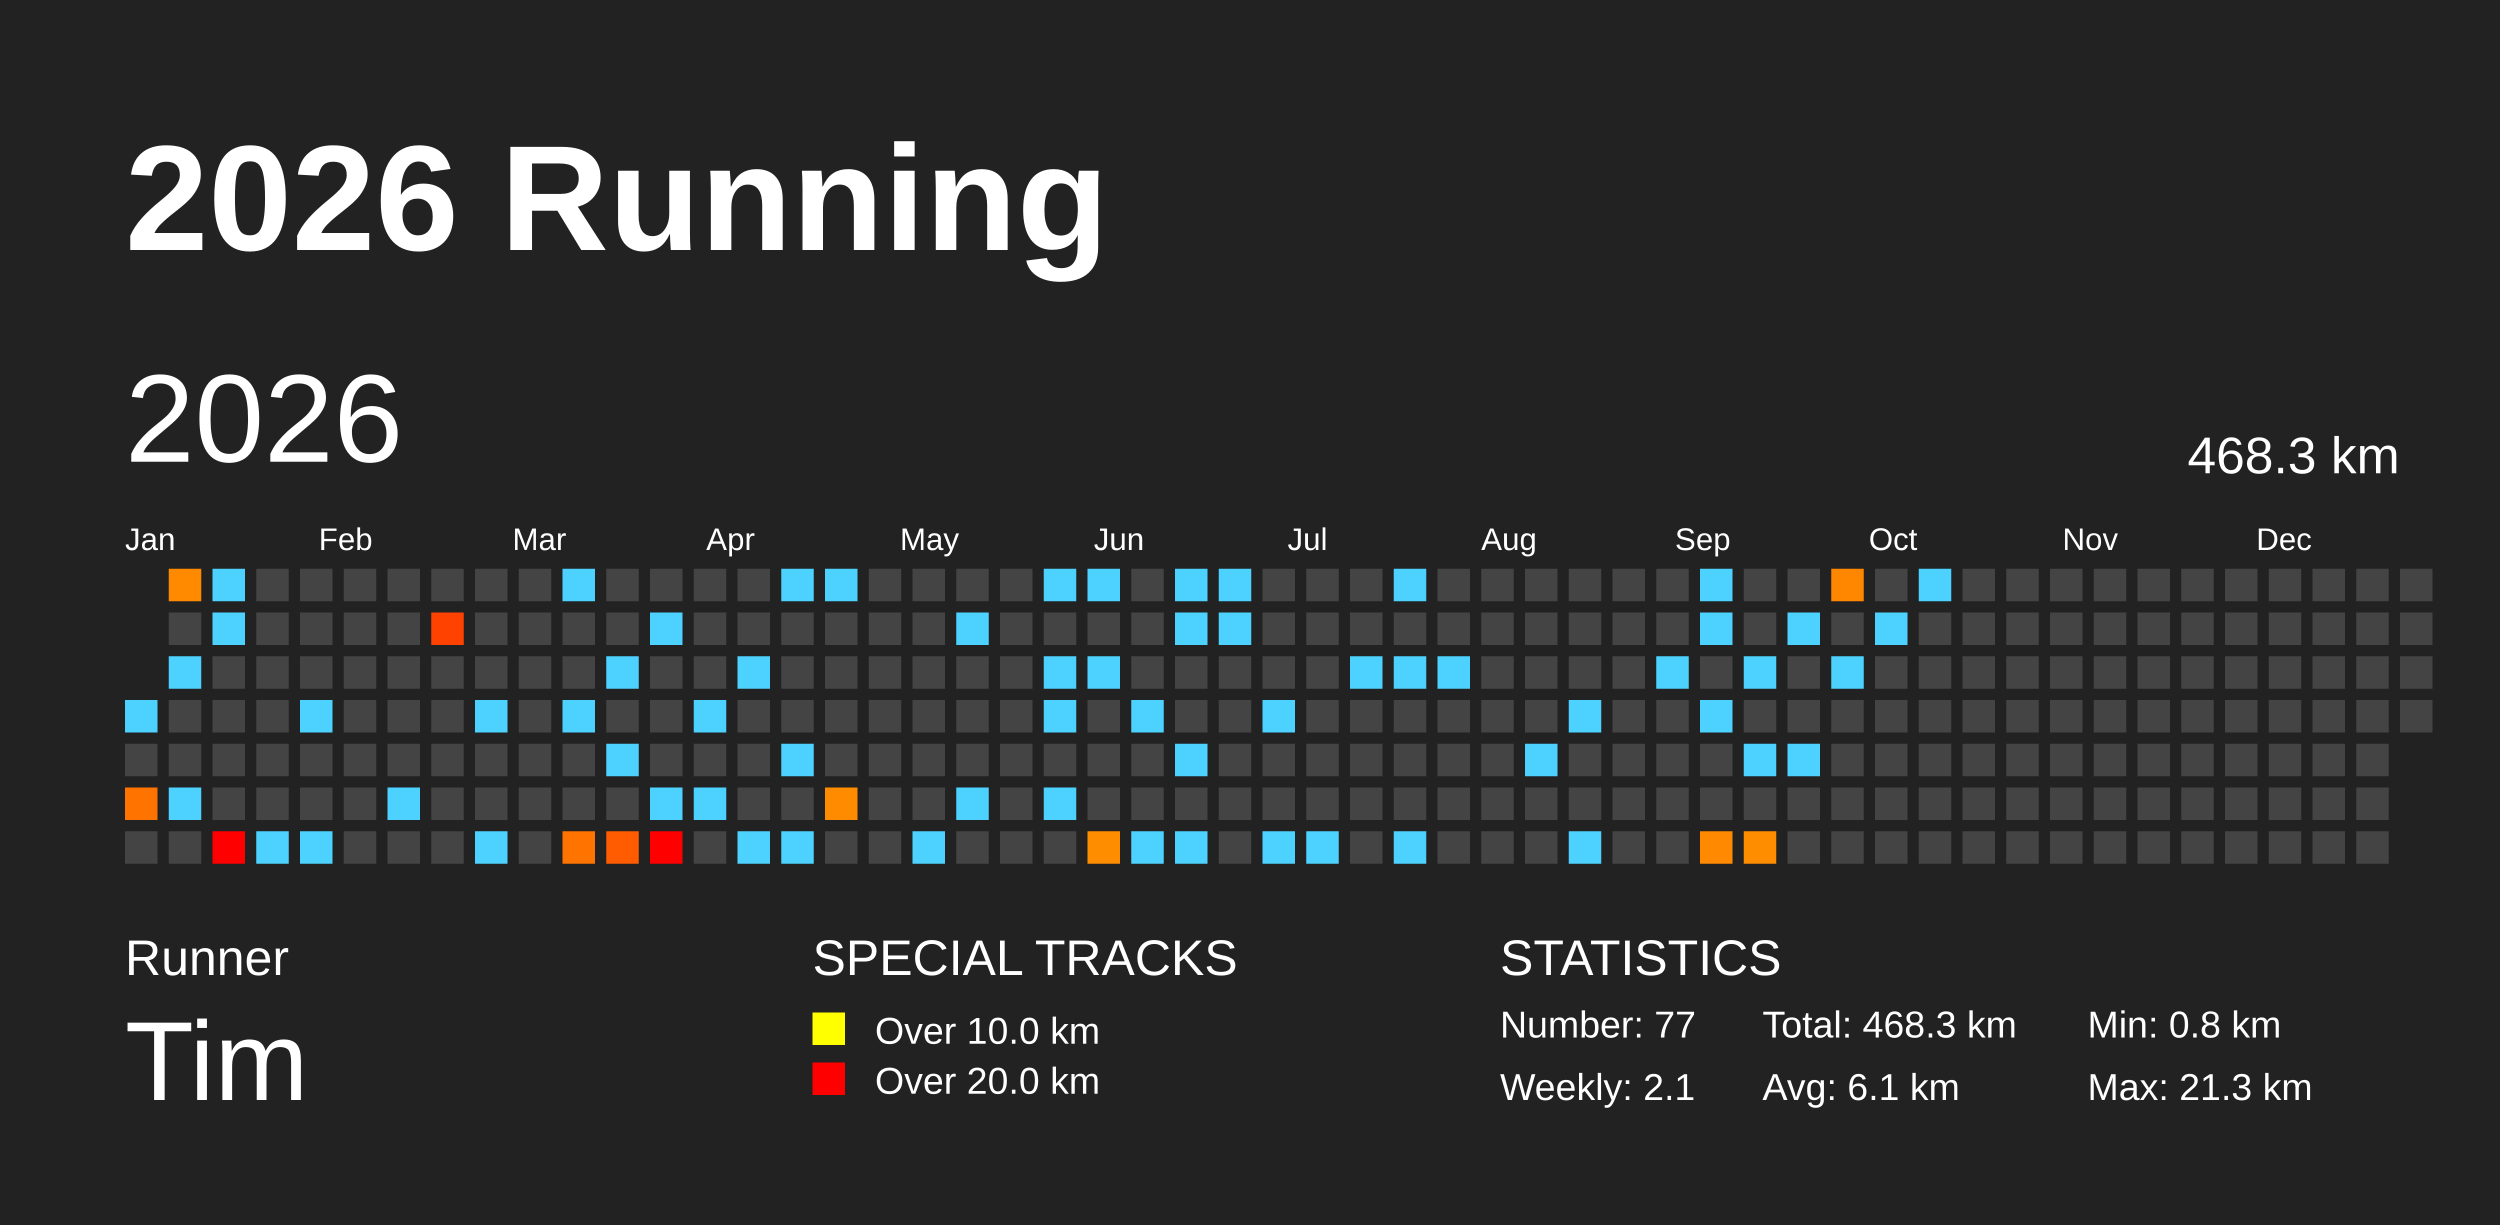
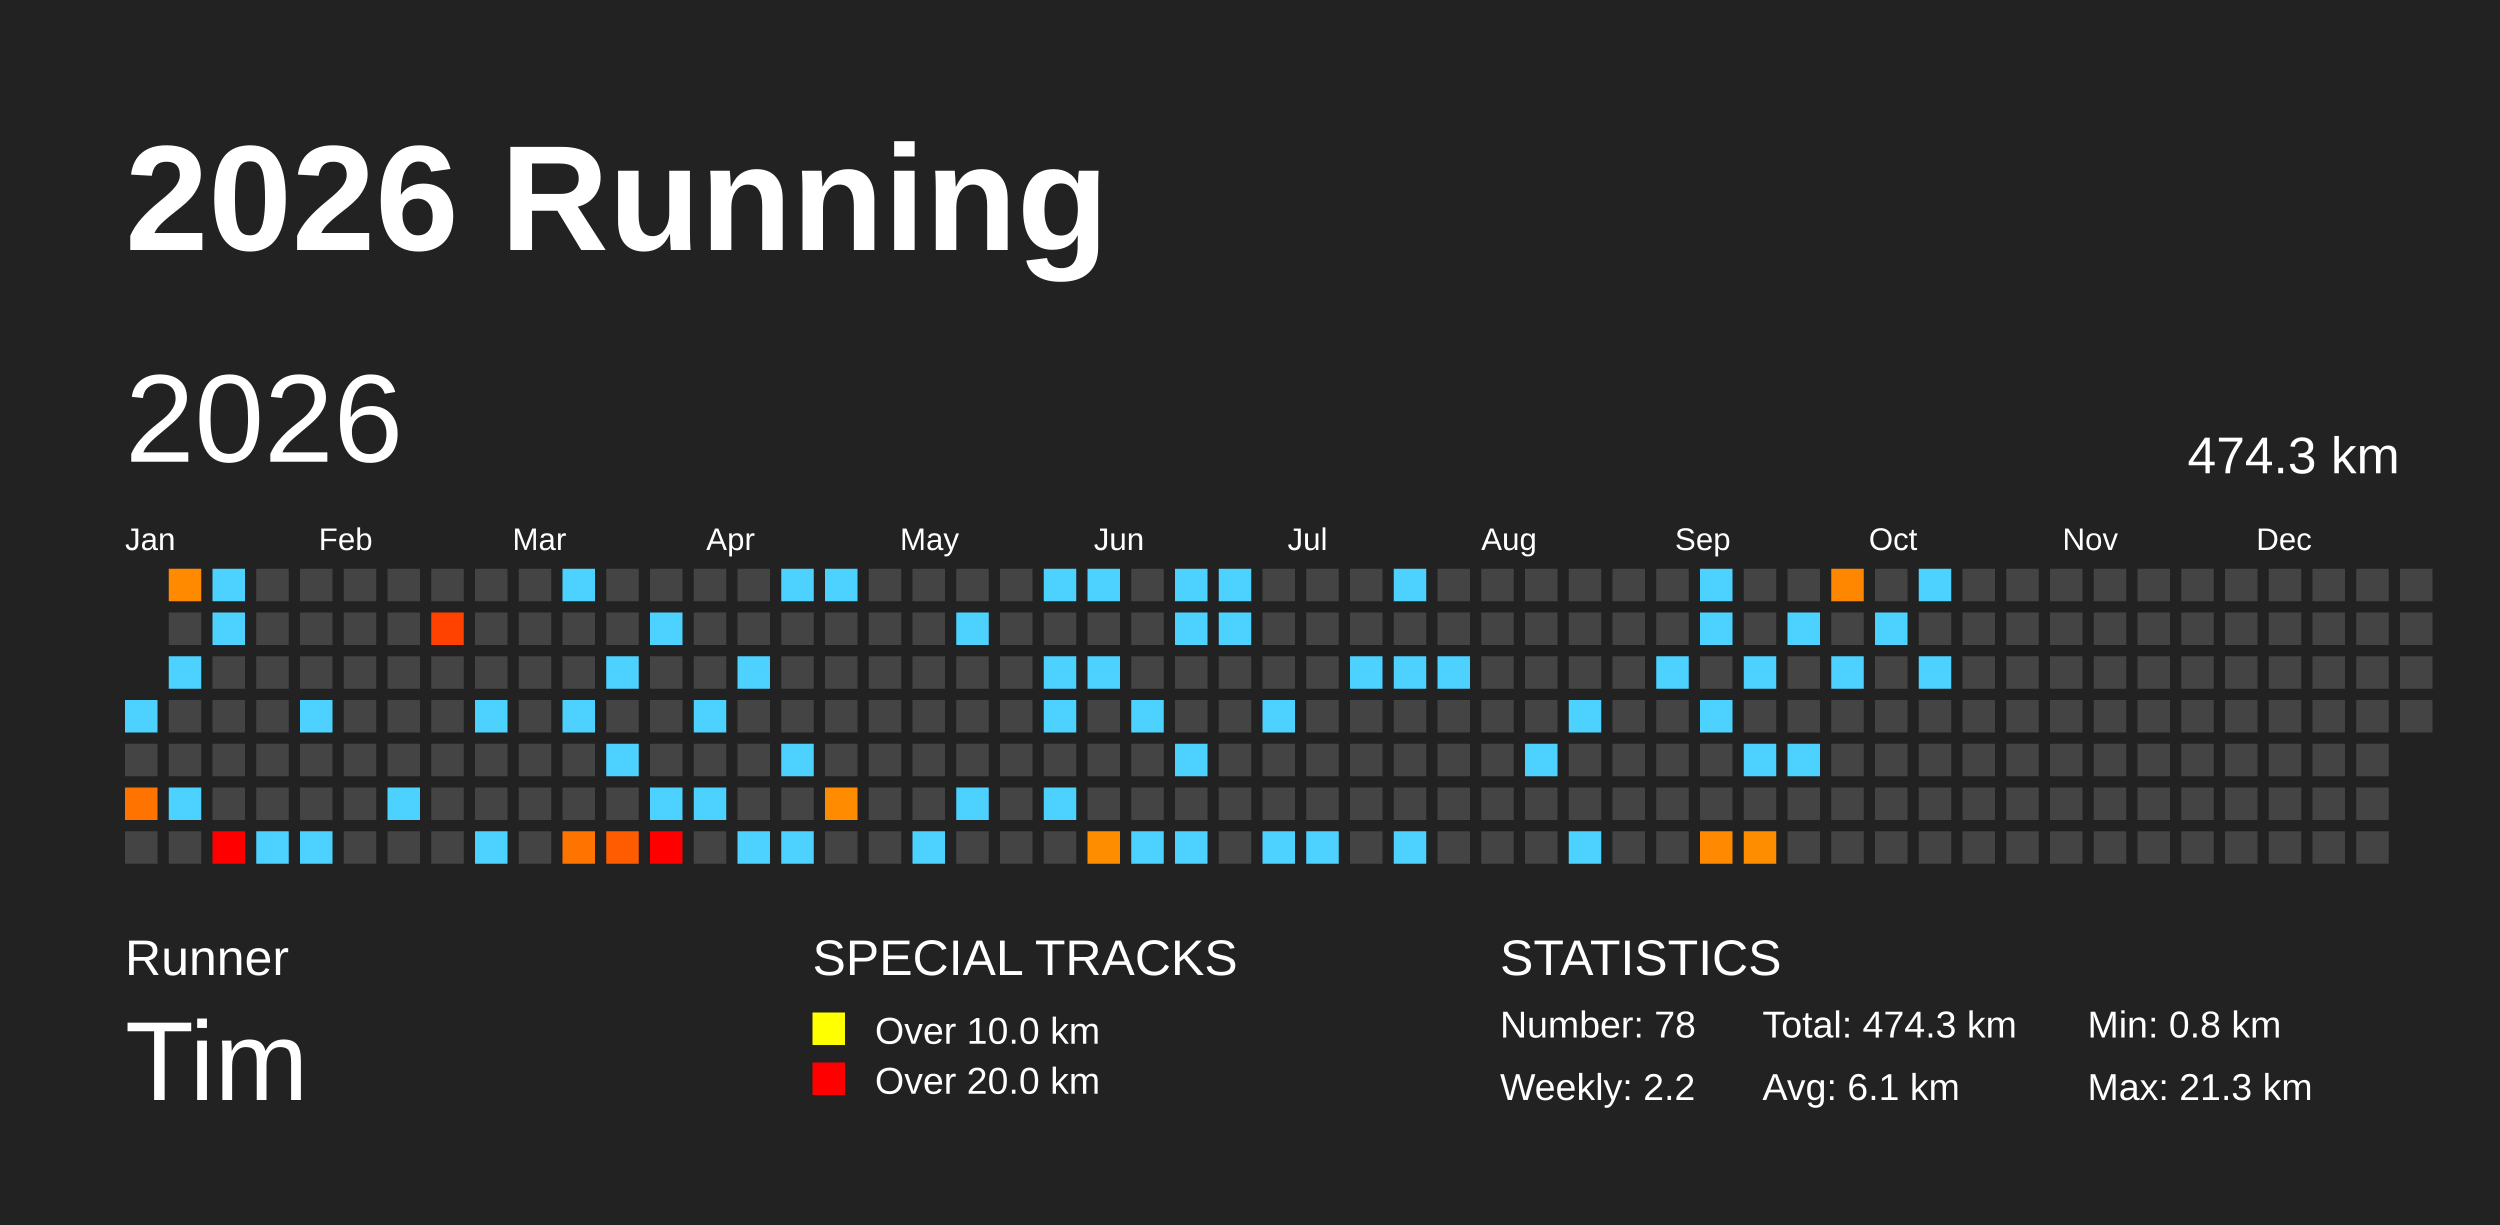
<svg xmlns="http://www.w3.org/2000/svg" baseProfile="full" height="98mm" version="1.1" viewBox="0,0,200,98" width="200mm">
  <defs />
  <rect fill="#222222" height="98" width="200" x="0" y="0" />
  <text fill="#FFFFFF" style="font-size:12px; font-family:Arial; font-weight:bold;" x="10" y="20">2026 Running</text>
  <text fill="#FFFFFF" style="font-size:4px; font-family:Arial" x="10" y="78">Runner</text>
  <text fill="#FFFFFF" style="font-size:9px; font-family:Arial" x="10" y="88">Tim</text>
  <text fill="#FFFFFF" style="font-size:4px; font-family:Arial" x="65" y="78">SPECIAL TRACKS</text>
  <rect fill="yellow" height="2.6" width="2.6" x="65" y="81" />
  <text fill="#FFFFFF" style="font-size:3px; font-family:Arial" x="70" y="83.5">Over 10.0 km</text>
  <rect fill="red" height="2.6" width="2.6" x="65" y="85" />
  <text fill="#FFFFFF" style="font-size:3px; font-family:Arial" x="70" y="87.5">Over 20.0 km</text>
  <text fill="#FFFFFF" style="font-size:4px; font-family:Arial" x="120" y="78">STATISTICS</text>
-   <text fill="#FFFFFF" style="font-size:3px; font-family:Arial" x="120" y="83">Number: 77</text>
-   <text fill="#FFFFFF" style="font-size:3px; font-family:Arial" x="120" y="88">Weekly: 2.1</text>
-   <text fill="#FFFFFF" style="font-size:3px; font-family:Arial" x="141" y="83">Total: 468.3 km</text>
+   <text fill="#FFFFFF" style="font-size:3px; font-family:Arial" x="120" y="83">Number: 78</text>
+   <text fill="#FFFFFF" style="font-size:3px; font-family:Arial" x="120" y="88">Weekly: 2.2</text>
+   <text fill="#FFFFFF" style="font-size:3px; font-family:Arial" x="141" y="83">Total: 474.3 km</text>
  <text fill="#FFFFFF" style="font-size:3px; font-family:Arial" x="141" y="88">Avg: 6.1 km</text>
  <text fill="#FFFFFF" style="font-size:3px; font-family:Arial" x="167" y="83">Min: 0.8 km</text>
  <text fill="#FFFFFF" style="font-size:3px; font-family:Arial" x="167" y="88">Max: 21.3 km</text>
  <text dominant-baseline="hanging" fill="#FFFFFF" style="font-size:10.0px; font-family:Arial;" x="10" y="30">2026</text>
-   <text dominant-baseline="hanging" fill="#FFFFFF" style="font-size:4.125px; font-family:Arial;" x="175" y="35">468.3 km</text>
+   <text dominant-baseline="hanging" fill="#FFFFFF" style="font-size:4.125px; font-family:Arial;" x="175" y="35">474.3 km</text>
  <text fill="#FFFFFF" style="font-size:2.5px; font-family:Arial" x="10.0" y="44">Jan</text>
  <text fill="#FFFFFF" style="font-size:2.5px; font-family:Arial" x="25.5" y="44">Feb</text>
  <text fill="#FFFFFF" style="font-size:2.5px; font-family:Arial" x="41.0" y="44">Mar</text>
  <text fill="#FFFFFF" style="font-size:2.5px; font-family:Arial" x="56.5" y="44">Apr</text>
  <text fill="#FFFFFF" style="font-size:2.5px; font-family:Arial" x="72.0" y="44">May</text>
  <text fill="#FFFFFF" style="font-size:2.5px; font-family:Arial" x="87.5" y="44">Jun</text>
  <text fill="#FFFFFF" style="font-size:2.5px; font-family:Arial" x="103.0" y="44">Jul</text>
  <text fill="#FFFFFF" style="font-size:2.5px; font-family:Arial" x="118.5" y="44">Aug</text>
  <text fill="#FFFFFF" style="font-size:2.5px; font-family:Arial" x="134.0" y="44">Sep</text>
  <text fill="#FFFFFF" style="font-size:2.5px; font-family:Arial" x="149.5" y="44">Oct</text>
  <text fill="#FFFFFF" style="font-size:2.5px; font-family:Arial" x="165.0" y="44">Nov</text>
  <text fill="#FFFFFF" style="font-size:2.5px; font-family:Arial" x="180.5" y="44">Dec</text>
  <rect fill="#4dd2ff" height="2.6" width="2.6" x="10.0" y="56.0" />
  <rect fill="#444444" height="2.6" width="2.6" x="10.0" y="59.5" />
  <rect fill="#ff7400" height="2.6" width="2.6" x="10.0" y="63.0" />
  <rect fill="#444444" height="2.6" width="2.6" x="10.0" y="66.5" />
  <rect fill="#ff8a00" height="2.6" width="2.6" x="13.5" y="45.5" />
  <rect fill="#444444" height="2.6" width="2.6" x="13.5" y="49.0" />
  <rect fill="#4dd2ff" height="2.6" width="2.6" x="13.5" y="52.5" />
  <rect fill="#444444" height="2.6" width="2.6" x="13.5" y="56.0" />
  <rect fill="#444444" height="2.6" width="2.6" x="13.5" y="59.5" />
  <rect fill="#4dd2ff" height="2.6" width="2.6" x="13.5" y="63.0" />
  <rect fill="#444444" height="2.6" width="2.6" x="13.5" y="66.5" />
  <rect fill="#4dd2ff" height="2.6" width="2.6" x="17.0" y="45.5" />
  <rect fill="#4dd2ff" height="2.6" width="2.6" x="17.0" y="49.0" />
  <rect fill="#444444" height="2.6" width="2.6" x="17.0" y="52.5" />
  <rect fill="#444444" height="2.6" width="2.6" x="17.0" y="56.0" />
  <rect fill="#444444" height="2.6" width="2.6" x="17.0" y="59.5" />
  <rect fill="#444444" height="2.6" width="2.6" x="17.0" y="63.0" />
  <rect fill="red" height="2.6" width="2.6" x="17.0" y="66.5" />
  <rect fill="#444444" height="2.6" width="2.6" x="20.5" y="45.5" />
  <rect fill="#444444" height="2.6" width="2.6" x="20.5" y="49.0" />
  <rect fill="#444444" height="2.6" width="2.6" x="20.5" y="52.5" />
  <rect fill="#444444" height="2.6" width="2.6" x="20.5" y="56.0" />
  <rect fill="#444444" height="2.6" width="2.6" x="20.5" y="59.5" />
  <rect fill="#444444" height="2.6" width="2.6" x="20.5" y="63.0" />
  <rect fill="#4dd2ff" height="2.6" width="2.6" x="20.5" y="66.5" />
  <rect fill="#444444" height="2.6" width="2.6" x="24.0" y="45.5" />
  <rect fill="#444444" height="2.6" width="2.6" x="24.0" y="49.0" />
  <rect fill="#444444" height="2.6" width="2.6" x="24.0" y="52.5" />
  <rect fill="#4dd2ff" height="2.6" width="2.6" x="24.0" y="56.0" />
  <rect fill="#444444" height="2.6" width="2.6" x="24.0" y="59.5" />
  <rect fill="#444444" height="2.6" width="2.6" x="24.0" y="63.0" />
  <rect fill="#4dd2ff" height="2.6" width="2.6" x="24.0" y="66.5" />
  <rect fill="#444444" height="2.6" width="2.6" x="27.5" y="45.5" />
  <rect fill="#444444" height="2.6" width="2.6" x="27.5" y="49.0" />
  <rect fill="#444444" height="2.6" width="2.6" x="27.5" y="52.5" />
  <rect fill="#444444" height="2.6" width="2.6" x="27.5" y="56.0" />
  <rect fill="#444444" height="2.6" width="2.6" x="27.5" y="59.5" />
  <rect fill="#444444" height="2.6" width="2.6" x="27.5" y="63.0" />
  <rect fill="#444444" height="2.6" width="2.6" x="27.5" y="66.5" />
  <rect fill="#444444" height="2.6" width="2.6" x="31.0" y="45.5" />
  <rect fill="#444444" height="2.6" width="2.6" x="31.0" y="49.0" />
  <rect fill="#444444" height="2.6" width="2.6" x="31.0" y="52.5" />
  <rect fill="#444444" height="2.6" width="2.6" x="31.0" y="56.0" />
  <rect fill="#444444" height="2.6" width="2.6" x="31.0" y="59.5" />
  <rect fill="#4dd2ff" height="2.6" width="2.6" x="31.0" y="63.0" />
  <rect fill="#444444" height="2.6" width="2.6" x="31.0" y="66.5" />
  <rect fill="#444444" height="2.6" width="2.6" x="34.5" y="45.5" />
  <rect fill="#ff4200" height="2.6" width="2.6" x="34.5" y="49.0" />
  <rect fill="#444444" height="2.6" width="2.6" x="34.5" y="52.5" />
  <rect fill="#444444" height="2.6" width="2.6" x="34.5" y="56.0" />
  <rect fill="#444444" height="2.6" width="2.6" x="34.5" y="59.5" />
  <rect fill="#444444" height="2.6" width="2.6" x="34.5" y="63.0" />
  <rect fill="#444444" height="2.6" width="2.6" x="34.5" y="66.5" />
  <rect fill="#444444" height="2.6" width="2.6" x="38.0" y="45.5" />
  <rect fill="#444444" height="2.6" width="2.6" x="38.0" y="49.0" />
  <rect fill="#444444" height="2.6" width="2.6" x="38.0" y="52.5" />
  <rect fill="#4dd2ff" height="2.6" width="2.6" x="38.0" y="56.0" />
  <rect fill="#444444" height="2.6" width="2.6" x="38.0" y="59.5" />
  <rect fill="#444444" height="2.6" width="2.6" x="38.0" y="63.0" />
  <rect fill="#4dd2ff" height="2.6" width="2.6" x="38.0" y="66.5" />
  <rect fill="#444444" height="2.6" width="2.6" x="41.5" y="45.5" />
  <rect fill="#444444" height="2.6" width="2.6" x="41.5" y="49.0" />
  <rect fill="#444444" height="2.6" width="2.6" x="41.5" y="52.5" />
  <rect fill="#444444" height="2.6" width="2.6" x="41.5" y="56.0" />
  <rect fill="#444444" height="2.6" width="2.6" x="41.5" y="59.5" />
  <rect fill="#444444" height="2.6" width="2.6" x="41.5" y="63.0" />
  <rect fill="#444444" height="2.6" width="2.6" x="41.5" y="66.5" />
  <rect fill="#4dd2ff" height="2.6" width="2.6" x="45.0" y="45.5" />
  <rect fill="#444444" height="2.6" width="2.6" x="45.0" y="49.0" />
  <rect fill="#444444" height="2.6" width="2.6" x="45.0" y="52.5" />
  <rect fill="#4dd2ff" height="2.6" width="2.6" x="45.0" y="56.0" />
  <rect fill="#444444" height="2.6" width="2.6" x="45.0" y="59.5" />
  <rect fill="#444444" height="2.6" width="2.6" x="45.0" y="63.0" />
  <rect fill="#ff7400" height="2.6" width="2.6" x="45.0" y="66.5" />
  <rect fill="#444444" height="2.6" width="2.6" x="48.5" y="45.5" />
  <rect fill="#444444" height="2.6" width="2.6" x="48.5" y="49.0" />
  <rect fill="#4dd2ff" height="2.6" width="2.6" x="48.5" y="52.5" />
  <rect fill="#444444" height="2.6" width="2.6" x="48.5" y="56.0" />
  <rect fill="#4dd2ff" height="2.6" width="2.6" x="48.5" y="59.5" />
  <rect fill="#444444" height="2.6" width="2.6" x="48.5" y="63.0" />
  <rect fill="#ff5b00" height="2.6" width="2.6" x="48.5" y="66.5" />
  <rect fill="#444444" height="2.6" width="2.6" x="52.0" y="45.5" />
  <rect fill="#4dd2ff" height="2.6" width="2.6" x="52.0" y="49.0" />
  <rect fill="#444444" height="2.6" width="2.6" x="52.0" y="52.5" />
  <rect fill="#444444" height="2.6" width="2.6" x="52.0" y="56.0" />
  <rect fill="#444444" height="2.6" width="2.6" x="52.0" y="59.5" />
  <rect fill="#4dd2ff" height="2.6" width="2.6" x="52.0" y="63.0" />
  <rect fill="red" height="2.6" width="2.6" x="52.0" y="66.5" />
  <rect fill="#444444" height="2.6" width="2.6" x="55.5" y="45.5" />
  <rect fill="#444444" height="2.6" width="2.6" x="55.5" y="49.0" />
  <rect fill="#444444" height="2.6" width="2.6" x="55.5" y="52.5" />
  <rect fill="#4dd2ff" height="2.6" width="2.6" x="55.5" y="56.0" />
  <rect fill="#444444" height="2.6" width="2.6" x="55.5" y="59.5" />
  <rect fill="#4dd2ff" height="2.6" width="2.6" x="55.5" y="63.0" />
  <rect fill="#444444" height="2.6" width="2.6" x="55.5" y="66.5" />
  <rect fill="#444444" height="2.6" width="2.6" x="59.0" y="45.5" />
  <rect fill="#444444" height="2.6" width="2.6" x="59.0" y="49.0" />
  <rect fill="#4dd2ff" height="2.6" width="2.6" x="59.0" y="52.5" />
  <rect fill="#444444" height="2.6" width="2.6" x="59.0" y="56.0" />
  <rect fill="#444444" height="2.6" width="2.6" x="59.0" y="59.5" />
  <rect fill="#444444" height="2.6" width="2.6" x="59.0" y="63.0" />
  <rect fill="#4dd2ff" height="2.6" width="2.6" x="59.0" y="66.5" />
  <rect fill="#4dd2ff" height="2.6" width="2.6" x="62.5" y="45.5" />
  <rect fill="#444444" height="2.6" width="2.6" x="62.5" y="49.0" />
  <rect fill="#444444" height="2.6" width="2.6" x="62.5" y="52.5" />
  <rect fill="#444444" height="2.6" width="2.6" x="62.5" y="56.0" />
  <rect fill="#4dd2ff" height="2.6" width="2.6" x="62.5" y="59.5" />
  <rect fill="#444444" height="2.6" width="2.6" x="62.5" y="63.0" />
  <rect fill="#4dd2ff" height="2.6" width="2.6" x="62.5" y="66.5" />
  <rect fill="#4dd2ff" height="2.6" width="2.6" x="66.0" y="45.5" />
  <rect fill="#444444" height="2.6" width="2.6" x="66.0" y="49.0" />
  <rect fill="#444444" height="2.6" width="2.6" x="66.0" y="52.5" />
  <rect fill="#444444" height="2.6" width="2.6" x="66.0" y="56.0" />
  <rect fill="#444444" height="2.6" width="2.6" x="66.0" y="59.5" />
  <rect fill="#ff8c00" height="2.6" width="2.6" x="66.0" y="63.0" />
  <rect fill="#444444" height="2.6" width="2.6" x="66.0" y="66.5" />
  <rect fill="#444444" height="2.6" width="2.6" x="69.5" y="45.5" />
  <rect fill="#444444" height="2.6" width="2.6" x="69.5" y="49.0" />
  <rect fill="#444444" height="2.6" width="2.6" x="69.5" y="52.5" />
  <rect fill="#444444" height="2.6" width="2.6" x="69.5" y="56.0" />
  <rect fill="#444444" height="2.6" width="2.6" x="69.5" y="59.5" />
  <rect fill="#444444" height="2.6" width="2.6" x="69.5" y="63.0" />
  <rect fill="#444444" height="2.6" width="2.6" x="69.5" y="66.5" />
  <rect fill="#444444" height="2.6" width="2.6" x="73.0" y="45.5" />
  <rect fill="#444444" height="2.6" width="2.6" x="73.0" y="49.0" />
  <rect fill="#444444" height="2.6" width="2.6" x="73.0" y="52.5" />
  <rect fill="#444444" height="2.6" width="2.6" x="73.0" y="56.0" />
  <rect fill="#444444" height="2.6" width="2.6" x="73.0" y="59.5" />
  <rect fill="#444444" height="2.6" width="2.6" x="73.0" y="63.0" />
  <rect fill="#4dd2ff" height="2.6" width="2.6" x="73.0" y="66.5" />
  <rect fill="#444444" height="2.6" width="2.6" x="76.5" y="45.5" />
  <rect fill="#4dd2ff" height="2.6" width="2.6" x="76.5" y="49.0" />
  <rect fill="#444444" height="2.6" width="2.6" x="76.5" y="52.5" />
  <rect fill="#444444" height="2.6" width="2.6" x="76.5" y="56.0" />
  <rect fill="#444444" height="2.6" width="2.6" x="76.5" y="59.5" />
  <rect fill="#4dd2ff" height="2.6" width="2.6" x="76.5" y="63.0" />
  <rect fill="#444444" height="2.6" width="2.6" x="76.5" y="66.5" />
  <rect fill="#444444" height="2.6" width="2.6" x="80.0" y="45.5" />
  <rect fill="#444444" height="2.6" width="2.6" x="80.0" y="49.0" />
  <rect fill="#444444" height="2.6" width="2.6" x="80.0" y="52.5" />
  <rect fill="#444444" height="2.6" width="2.6" x="80.0" y="56.0" />
  <rect fill="#444444" height="2.6" width="2.6" x="80.0" y="59.5" />
  <rect fill="#444444" height="2.6" width="2.6" x="80.0" y="63.0" />
  <rect fill="#444444" height="2.6" width="2.6" x="80.0" y="66.5" />
  <rect fill="#4dd2ff" height="2.6" width="2.6" x="83.5" y="45.5" />
  <rect fill="#444444" height="2.6" width="2.6" x="83.5" y="49.0" />
  <rect fill="#4dd2ff" height="2.6" width="2.6" x="83.5" y="52.5" />
  <rect fill="#4dd2ff" height="2.6" width="2.6" x="83.5" y="56.0" />
  <rect fill="#444444" height="2.6" width="2.6" x="83.5" y="59.5" />
  <rect fill="#4dd2ff" height="2.6" width="2.6" x="83.5" y="63.0" />
  <rect fill="#444444" height="2.6" width="2.6" x="83.5" y="66.5" />
  <rect fill="#4dd2ff" height="2.6" width="2.6" x="87.0" y="45.5" />
  <rect fill="#444444" height="2.6" width="2.6" x="87.0" y="49.0" />
  <rect fill="#4dd2ff" height="2.6" width="2.6" x="87.0" y="52.5" />
  <rect fill="#444444" height="2.6" width="2.6" x="87.0" y="56.0" />
  <rect fill="#444444" height="2.6" width="2.6" x="87.0" y="59.5" />
  <rect fill="#444444" height="2.6" width="2.6" x="87.0" y="63.0" />
  <rect fill="#ff8d00" height="2.6" width="2.6" x="87.0" y="66.5" />
  <rect fill="#444444" height="2.6" width="2.6" x="90.5" y="45.5" />
  <rect fill="#444444" height="2.6" width="2.6" x="90.5" y="49.0" />
  <rect fill="#444444" height="2.6" width="2.6" x="90.5" y="52.5" />
  <rect fill="#4dd2ff" height="2.6" width="2.6" x="90.5" y="56.0" />
  <rect fill="#444444" height="2.6" width="2.6" x="90.5" y="59.5" />
  <rect fill="#444444" height="2.6" width="2.6" x="90.5" y="63.0" />
  <rect fill="#4dd2ff" height="2.6" width="2.6" x="90.5" y="66.5" />
  <rect fill="#4dd2ff" height="2.6" width="2.6" x="94.0" y="45.5" />
  <rect fill="#4dd2ff" height="2.6" width="2.6" x="94.0" y="49.0" />
  <rect fill="#444444" height="2.6" width="2.6" x="94.0" y="52.5" />
  <rect fill="#444444" height="2.6" width="2.6" x="94.0" y="56.0" />
  <rect fill="#4dd2ff" height="2.6" width="2.6" x="94.0" y="59.5" />
  <rect fill="#444444" height="2.6" width="2.6" x="94.0" y="63.0" />
  <rect fill="#4dd2ff" height="2.6" width="2.6" x="94.0" y="66.5" />
  <rect fill="#4dd2ff" height="2.6" width="2.6" x="97.5" y="45.5" />
  <rect fill="#4dd2ff" height="2.6" width="2.6" x="97.5" y="49.0" />
  <rect fill="#444444" height="2.6" width="2.6" x="97.5" y="52.5" />
  <rect fill="#444444" height="2.6" width="2.6" x="97.5" y="56.0" />
  <rect fill="#444444" height="2.6" width="2.6" x="97.5" y="59.5" />
  <rect fill="#444444" height="2.6" width="2.6" x="97.5" y="63.0" />
  <rect fill="#444444" height="2.6" width="2.6" x="97.5" y="66.5" />
  <rect fill="#444444" height="2.6" width="2.6" x="101.0" y="45.5" />
  <rect fill="#444444" height="2.6" width="2.6" x="101.0" y="49.0" />
  <rect fill="#444444" height="2.6" width="2.6" x="101.0" y="52.5" />
  <rect fill="#4dd2ff" height="2.6" width="2.6" x="101.0" y="56.0" />
  <rect fill="#444444" height="2.6" width="2.6" x="101.0" y="59.5" />
  <rect fill="#444444" height="2.6" width="2.6" x="101.0" y="63.0" />
  <rect fill="#4dd2ff" height="2.6" width="2.6" x="101.0" y="66.5" />
  <rect fill="#444444" height="2.6" width="2.6" x="104.5" y="45.5" />
  <rect fill="#444444" height="2.6" width="2.6" x="104.5" y="49.0" />
  <rect fill="#444444" height="2.6" width="2.6" x="104.5" y="52.5" />
  <rect fill="#444444" height="2.6" width="2.6" x="104.5" y="56.0" />
  <rect fill="#444444" height="2.6" width="2.6" x="104.5" y="59.5" />
  <rect fill="#444444" height="2.6" width="2.6" x="104.5" y="63.0" />
  <rect fill="#4dd2ff" height="2.6" width="2.6" x="104.5" y="66.5" />
  <rect fill="#444444" height="2.6" width="2.6" x="108.0" y="45.5" />
  <rect fill="#444444" height="2.6" width="2.6" x="108.0" y="49.0" />
  <rect fill="#4dd2ff" height="2.6" width="2.6" x="108.0" y="52.5" />
  <rect fill="#444444" height="2.6" width="2.6" x="108.0" y="56.0" />
  <rect fill="#444444" height="2.6" width="2.6" x="108.0" y="59.5" />
  <rect fill="#444444" height="2.6" width="2.6" x="108.0" y="63.0" />
  <rect fill="#444444" height="2.6" width="2.6" x="108.0" y="66.5" />
  <rect fill="#4dd2ff" height="2.6" width="2.6" x="111.5" y="45.5" />
  <rect fill="#444444" height="2.6" width="2.6" x="111.5" y="49.0" />
  <rect fill="#4dd2ff" height="2.6" width="2.6" x="111.5" y="52.5" />
  <rect fill="#444444" height="2.6" width="2.6" x="111.5" y="56.0" />
  <rect fill="#444444" height="2.6" width="2.6" x="111.5" y="59.5" />
  <rect fill="#444444" height="2.6" width="2.6" x="111.5" y="63.0" />
  <rect fill="#4dd2ff" height="2.6" width="2.6" x="111.5" y="66.5" />
  <rect fill="#444444" height="2.6" width="2.6" x="115.0" y="45.5" />
  <rect fill="#444444" height="2.6" width="2.6" x="115.0" y="49.0" />
  <rect fill="#4dd2ff" height="2.6" width="2.6" x="115.0" y="52.5" />
  <rect fill="#444444" height="2.6" width="2.6" x="115.0" y="56.0" />
  <rect fill="#444444" height="2.6" width="2.6" x="115.0" y="59.5" />
  <rect fill="#444444" height="2.6" width="2.6" x="115.0" y="63.0" />
  <rect fill="#444444" height="2.6" width="2.6" x="115.0" y="66.5" />
  <rect fill="#444444" height="2.6" width="2.6" x="118.5" y="45.5" />
  <rect fill="#444444" height="2.6" width="2.6" x="118.5" y="49.0" />
  <rect fill="#444444" height="2.6" width="2.6" x="118.5" y="52.5" />
  <rect fill="#444444" height="2.6" width="2.6" x="118.5" y="56.0" />
  <rect fill="#444444" height="2.6" width="2.6" x="118.5" y="59.5" />
  <rect fill="#444444" height="2.6" width="2.6" x="118.5" y="63.0" />
  <rect fill="#444444" height="2.6" width="2.6" x="118.5" y="66.5" />
  <rect fill="#444444" height="2.6" width="2.6" x="122.0" y="45.5" />
  <rect fill="#444444" height="2.6" width="2.6" x="122.0" y="49.0" />
  <rect fill="#444444" height="2.6" width="2.6" x="122.0" y="52.5" />
  <rect fill="#444444" height="2.6" width="2.6" x="122.0" y="56.0" />
  <rect fill="#4dd2ff" height="2.6" width="2.6" x="122.0" y="59.5" />
  <rect fill="#444444" height="2.6" width="2.6" x="122.0" y="63.0" />
  <rect fill="#444444" height="2.6" width="2.6" x="122.0" y="66.5" />
  <rect fill="#444444" height="2.6" width="2.6" x="125.5" y="45.5" />
  <rect fill="#444444" height="2.6" width="2.6" x="125.5" y="49.0" />
  <rect fill="#444444" height="2.6" width="2.6" x="125.5" y="52.5" />
  <rect fill="#4dd2ff" height="2.6" width="2.6" x="125.5" y="56.0" />
  <rect fill="#444444" height="2.6" width="2.6" x="125.5" y="59.5" />
  <rect fill="#444444" height="2.6" width="2.6" x="125.5" y="63.0" />
  <rect fill="#4dd2ff" height="2.6" width="2.6" x="125.5" y="66.5" />
  <rect fill="#444444" height="2.6" width="2.6" x="129.0" y="45.5" />
  <rect fill="#444444" height="2.6" width="2.6" x="129.0" y="49.0" />
  <rect fill="#444444" height="2.6" width="2.6" x="129.0" y="52.5" />
  <rect fill="#444444" height="2.6" width="2.6" x="129.0" y="56.0" />
  <rect fill="#444444" height="2.6" width="2.6" x="129.0" y="59.5" />
  <rect fill="#444444" height="2.6" width="2.6" x="129.0" y="63.0" />
  <rect fill="#444444" height="2.6" width="2.6" x="129.0" y="66.5" />
  <rect fill="#444444" height="2.6" width="2.6" x="132.5" y="45.5" />
  <rect fill="#444444" height="2.6" width="2.6" x="132.5" y="49.0" />
  <rect fill="#4dd2ff" height="2.6" width="2.6" x="132.5" y="52.5" />
  <rect fill="#444444" height="2.6" width="2.6" x="132.5" y="56.0" />
  <rect fill="#444444" height="2.6" width="2.6" x="132.5" y="59.5" />
  <rect fill="#444444" height="2.6" width="2.6" x="132.5" y="63.0" />
  <rect fill="#444444" height="2.6" width="2.6" x="132.5" y="66.5" />
  <rect fill="#4dd2ff" height="2.6" width="2.6" x="136.0" y="45.5" />
  <rect fill="#4dd2ff" height="2.6" width="2.6" x="136.0" y="49.0" />
  <rect fill="#444444" height="2.6" width="2.6" x="136.0" y="52.5" />
  <rect fill="#4dd2ff" height="2.6" width="2.6" x="136.0" y="56.0" />
  <rect fill="#444444" height="2.6" width="2.6" x="136.0" y="59.5" />
  <rect fill="#444444" height="2.6" width="2.6" x="136.0" y="63.0" />
  <rect fill="#ff8900" height="2.6" width="2.6" x="136.0" y="66.5" />
  <rect fill="#444444" height="2.6" width="2.6" x="139.5" y="45.5" />
  <rect fill="#444444" height="2.6" width="2.6" x="139.5" y="49.0" />
  <rect fill="#4dd2ff" height="2.6" width="2.6" x="139.5" y="52.5" />
  <rect fill="#444444" height="2.6" width="2.6" x="139.5" y="56.0" />
  <rect fill="#4dd2ff" height="2.6" width="2.6" x="139.5" y="59.5" />
  <rect fill="#444444" height="2.6" width="2.6" x="139.5" y="63.0" />
  <rect fill="#ff8d00" height="2.6" width="2.6" x="139.5" y="66.5" />
  <rect fill="#444444" height="2.6" width="2.6" x="143.0" y="45.5" />
  <rect fill="#4dd2ff" height="2.6" width="2.6" x="143.0" y="49.0" />
  <rect fill="#444444" height="2.6" width="2.6" x="143.0" y="52.5" />
  <rect fill="#444444" height="2.6" width="2.6" x="143.0" y="56.0" />
  <rect fill="#4dd2ff" height="2.6" width="2.6" x="143.0" y="59.5" />
  <rect fill="#444444" height="2.6" width="2.6" x="143.0" y="63.0" />
  <rect fill="#444444" height="2.6" width="2.6" x="143.0" y="66.5" />
  <rect fill="#ff8700" height="2.6" width="2.6" x="146.5" y="45.5" />
  <rect fill="#444444" height="2.6" width="2.6" x="146.5" y="49.0" />
  <rect fill="#4dd2ff" height="2.6" width="2.6" x="146.5" y="52.5" />
  <rect fill="#444444" height="2.6" width="2.6" x="146.5" y="56.0" />
  <rect fill="#444444" height="2.6" width="2.6" x="146.5" y="59.5" />
  <rect fill="#444444" height="2.6" width="2.6" x="146.5" y="63.0" />
  <rect fill="#444444" height="2.6" width="2.6" x="146.5" y="66.5" />
  <rect fill="#444444" height="2.6" width="2.6" x="150.0" y="45.5" />
  <rect fill="#4dd2ff" height="2.6" width="2.6" x="150.0" y="49.0" />
  <rect fill="#444444" height="2.6" width="2.6" x="150.0" y="52.5" />
  <rect fill="#444444" height="2.6" width="2.6" x="150.0" y="56.0" />
  <rect fill="#444444" height="2.6" width="2.6" x="150.0" y="59.5" />
  <rect fill="#444444" height="2.6" width="2.6" x="150.0" y="63.0" />
  <rect fill="#444444" height="2.6" width="2.6" x="150.0" y="66.5" />
  <rect fill="#4dd2ff" height="2.6" width="2.6" x="153.5" y="45.5" />
  <rect fill="#444444" height="2.6" width="2.6" x="153.5" y="49.0" />
-   <rect fill="#444444" height="2.6" width="2.6" x="153.5" y="52.5" />
+   <rect fill="#4dd2ff" height="2.6" width="2.6" x="153.5" y="52.5" />
  <rect fill="#444444" height="2.6" width="2.6" x="153.5" y="56.0" />
  <rect fill="#444444" height="2.6" width="2.6" x="153.5" y="59.5" />
  <rect fill="#444444" height="2.6" width="2.6" x="153.5" y="63.0" />
  <rect fill="#444444" height="2.6" width="2.6" x="153.5" y="66.5" />
  <rect fill="#444444" height="2.6" width="2.6" x="157.0" y="45.5" />
  <rect fill="#444444" height="2.6" width="2.6" x="157.0" y="49.0" />
  <rect fill="#444444" height="2.6" width="2.6" x="157.0" y="52.5" />
  <rect fill="#444444" height="2.6" width="2.6" x="157.0" y="56.0" />
  <rect fill="#444444" height="2.6" width="2.6" x="157.0" y="59.5" />
  <rect fill="#444444" height="2.6" width="2.6" x="157.0" y="63.0" />
  <rect fill="#444444" height="2.6" width="2.6" x="157.0" y="66.5" />
  <rect fill="#444444" height="2.6" width="2.6" x="160.5" y="45.5" />
  <rect fill="#444444" height="2.6" width="2.6" x="160.5" y="49.0" />
  <rect fill="#444444" height="2.6" width="2.6" x="160.5" y="52.5" />
  <rect fill="#444444" height="2.6" width="2.6" x="160.5" y="56.0" />
  <rect fill="#444444" height="2.6" width="2.6" x="160.5" y="59.5" />
  <rect fill="#444444" height="2.6" width="2.6" x="160.5" y="63.0" />
  <rect fill="#444444" height="2.6" width="2.6" x="160.5" y="66.5" />
  <rect fill="#444444" height="2.6" width="2.6" x="164.0" y="45.5" />
  <rect fill="#444444" height="2.6" width="2.6" x="164.0" y="49.0" />
  <rect fill="#444444" height="2.6" width="2.6" x="164.0" y="52.5" />
  <rect fill="#444444" height="2.6" width="2.6" x="164.0" y="56.0" />
  <rect fill="#444444" height="2.6" width="2.6" x="164.0" y="59.5" />
  <rect fill="#444444" height="2.6" width="2.6" x="164.0" y="63.0" />
  <rect fill="#444444" height="2.6" width="2.6" x="164.0" y="66.5" />
  <rect fill="#444444" height="2.6" width="2.6" x="167.5" y="45.5" />
  <rect fill="#444444" height="2.6" width="2.6" x="167.5" y="49.0" />
  <rect fill="#444444" height="2.6" width="2.6" x="167.5" y="52.5" />
  <rect fill="#444444" height="2.6" width="2.6" x="167.5" y="56.0" />
  <rect fill="#444444" height="2.6" width="2.6" x="167.5" y="59.5" />
  <rect fill="#444444" height="2.6" width="2.6" x="167.5" y="63.0" />
  <rect fill="#444444" height="2.6" width="2.6" x="167.5" y="66.5" />
  <rect fill="#444444" height="2.6" width="2.6" x="171.0" y="45.5" />
  <rect fill="#444444" height="2.6" width="2.6" x="171.0" y="49.0" />
  <rect fill="#444444" height="2.6" width="2.6" x="171.0" y="52.5" />
  <rect fill="#444444" height="2.6" width="2.6" x="171.0" y="56.0" />
  <rect fill="#444444" height="2.6" width="2.6" x="171.0" y="59.5" />
  <rect fill="#444444" height="2.6" width="2.6" x="171.0" y="63.0" />
  <rect fill="#444444" height="2.6" width="2.6" x="171.0" y="66.5" />
  <rect fill="#444444" height="2.6" width="2.6" x="174.5" y="45.5" />
  <rect fill="#444444" height="2.6" width="2.6" x="174.5" y="49.0" />
  <rect fill="#444444" height="2.6" width="2.6" x="174.5" y="52.5" />
  <rect fill="#444444" height="2.6" width="2.6" x="174.5" y="56.0" />
  <rect fill="#444444" height="2.6" width="2.6" x="174.5" y="59.5" />
  <rect fill="#444444" height="2.6" width="2.6" x="174.5" y="63.0" />
  <rect fill="#444444" height="2.6" width="2.6" x="174.5" y="66.5" />
  <rect fill="#444444" height="2.6" width="2.6" x="178.0" y="45.5" />
  <rect fill="#444444" height="2.6" width="2.6" x="178.0" y="49.0" />
  <rect fill="#444444" height="2.6" width="2.6" x="178.0" y="52.5" />
  <rect fill="#444444" height="2.6" width="2.6" x="178.0" y="56.0" />
  <rect fill="#444444" height="2.6" width="2.6" x="178.0" y="59.5" />
  <rect fill="#444444" height="2.6" width="2.6" x="178.0" y="63.0" />
  <rect fill="#444444" height="2.6" width="2.6" x="178.0" y="66.5" />
  <rect fill="#444444" height="2.6" width="2.6" x="181.5" y="45.5" />
  <rect fill="#444444" height="2.6" width="2.6" x="181.5" y="49.0" />
  <rect fill="#444444" height="2.6" width="2.6" x="181.5" y="52.5" />
  <rect fill="#444444" height="2.6" width="2.6" x="181.5" y="56.0" />
  <rect fill="#444444" height="2.6" width="2.6" x="181.5" y="59.5" />
  <rect fill="#444444" height="2.6" width="2.6" x="181.5" y="63.0" />
  <rect fill="#444444" height="2.6" width="2.6" x="181.5" y="66.5" />
  <rect fill="#444444" height="2.6" width="2.6" x="185.0" y="45.5" />
  <rect fill="#444444" height="2.6" width="2.6" x="185.0" y="49.0" />
  <rect fill="#444444" height="2.6" width="2.6" x="185.0" y="52.5" />
  <rect fill="#444444" height="2.6" width="2.6" x="185.0" y="56.0" />
  <rect fill="#444444" height="2.6" width="2.6" x="185.0" y="59.5" />
  <rect fill="#444444" height="2.6" width="2.6" x="185.0" y="63.0" />
  <rect fill="#444444" height="2.6" width="2.6" x="185.0" y="66.5" />
  <rect fill="#444444" height="2.6" width="2.6" x="188.5" y="45.5" />
  <rect fill="#444444" height="2.6" width="2.6" x="188.5" y="49.0" />
  <rect fill="#444444" height="2.6" width="2.6" x="188.5" y="52.5" />
  <rect fill="#444444" height="2.6" width="2.6" x="188.5" y="56.0" />
  <rect fill="#444444" height="2.6" width="2.6" x="188.5" y="59.5" />
  <rect fill="#444444" height="2.6" width="2.6" x="188.5" y="63.0" />
  <rect fill="#444444" height="2.6" width="2.6" x="188.5" y="66.5" />
  <rect fill="#444444" height="2.6" width="2.6" x="192.0" y="45.5" />
  <rect fill="#444444" height="2.6" width="2.6" x="192.0" y="49.0" />
  <rect fill="#444444" height="2.6" width="2.6" x="192.0" y="52.5" />
  <rect fill="#444444" height="2.6" width="2.6" x="192.0" y="56.0" />
</svg>
